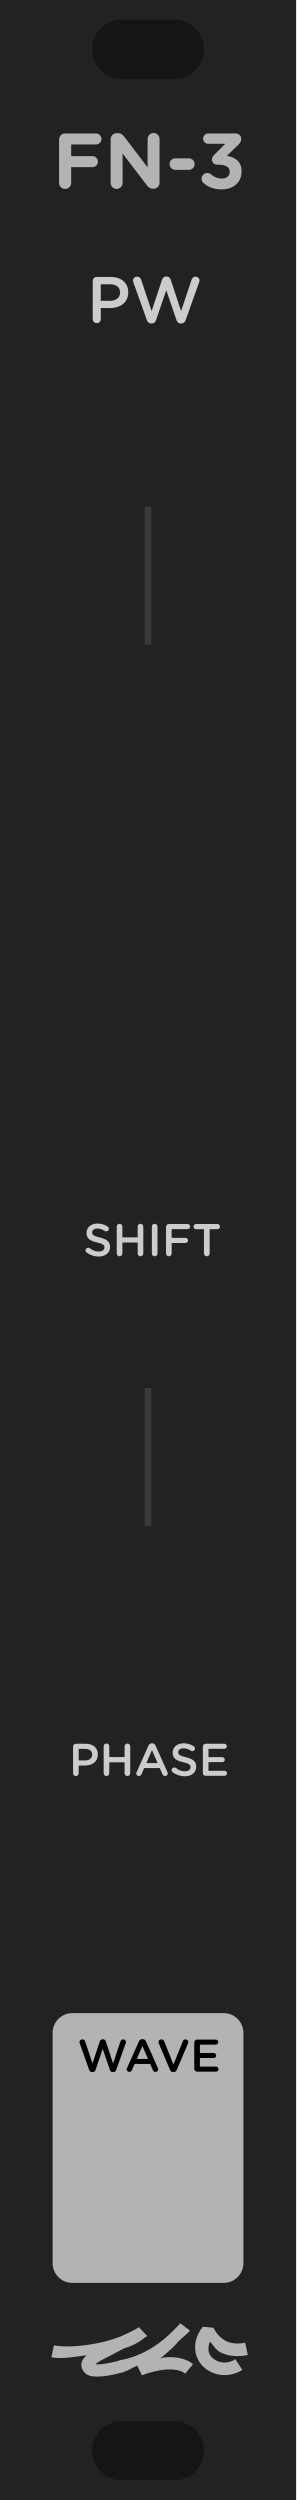
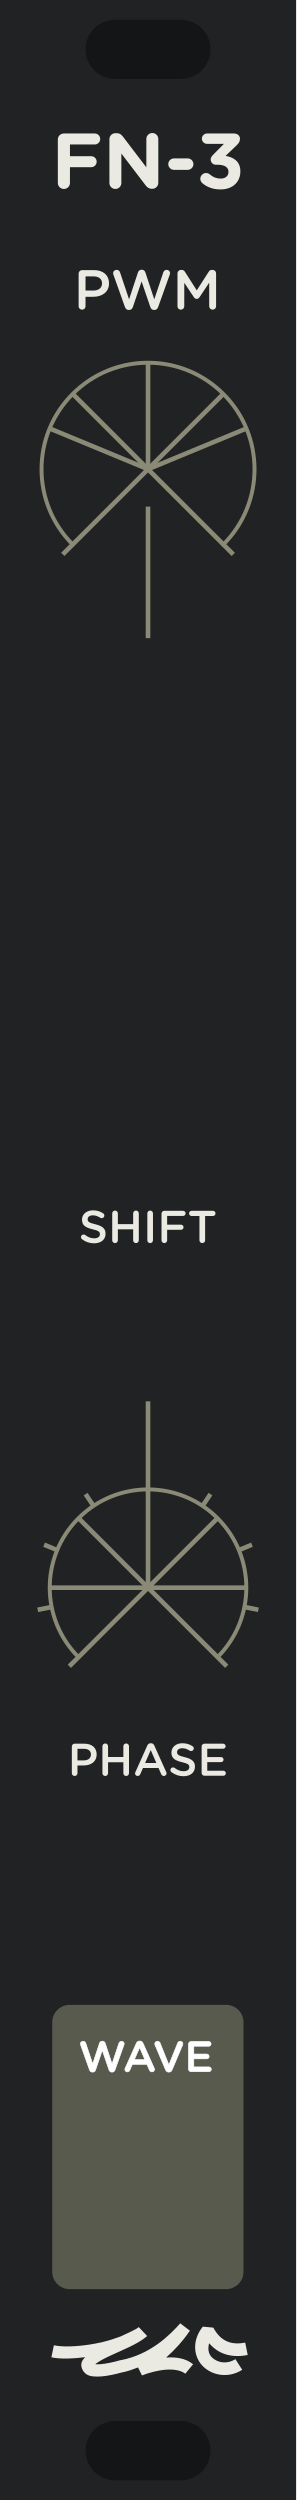
<svg xmlns="http://www.w3.org/2000/svg" width="45" height="380" viewBox="0 0 45 380" version="1.1" id="svg8">
  <defs id="defs2">
    <clipPath clipPathUnits="userSpaceOnUse" id="clipPath1763">
      <path id="path1765" d="M 0,196.458 H 23.812 V 297 H 0 Z" style="opacity:1;vector-effect:none;fill:#28220b;fill-opacity:1;fill-rule:evenodd;stroke:none;stroke-width:0.486;stroke-linecap:butt;stroke-linejoin:round;stroke-miterlimit:4;stroke-dasharray:none;stroke-dashoffset:0;stroke-opacity:1;paint-order:normal" />
    </clipPath>
    <clipPath clipPathUnits="userSpaceOnUse" id="clipPath3293">
      <path style="opacity:1;vector-effect:none;fill:#28220b;fill-opacity:1;fill-rule:evenodd;stroke:none;stroke-width:0.486;stroke-linecap:butt;stroke-linejoin:round;stroke-miterlimit:4;stroke-dasharray:none;stroke-dashoffset:0;stroke-opacity:1;paint-order:normal" d="M -1.5460537e-7,196.458 H 19.844 V 297 H -1.5460537e-7 Z" id="path3295" />
    </clipPath>
  </defs>
-   <path style="opacity:1;vector-effect:none;fill:#202321;fill-opacity:1;fill-rule:evenodd;stroke:none;stroke-width:1.837;stroke-linecap:butt;stroke-linejoin:round;stroke-miterlimit:4;stroke-dasharray:none;stroke-dashoffset:0;stroke-opacity:1;paint-order:normal" d="M 0,-0.005 H 45.001 V 380 H 0 Z" id="path19684" />
-   <rect style="opacity:1;fill:#b3b3b3;fill-opacity:1;stroke:none;stroke-width:1;stroke-linecap:round;stroke-linejoin:round;stroke-miterlimit:0;stroke-dasharray:none;stroke-dashoffset:0;stroke-opacity:1" id="rect19814" width="29" height="41.001" x="8" y="305.998" rx="3" ry="3" />
-   <g aria-label="WAVE" style="font-style:normal;font-variant:normal;font-weight:300;font-stretch:normal;font-size:6.962px;line-height:1.25;font-family:'Gotham Rounded';-inkscape-font-specification:'Gotham Rounded Light';text-align:center;letter-spacing:0px;word-spacing:0px;text-anchor:middle;fill:#000000;fill-opacity:1;stroke:none;stroke-width:1" id="text19692">
-     <path d="m 13.552,314.608 c 0.084,0.223 0.237,0.355 0.446,0.355 h 0.084 c 0.209,0 0.369,-0.132 0.446,-0.355 l 1.086,-3.181 1.086,3.181 c 0.077,0.223 0.23,0.355 0.439,0.355 h 0.084 c 0.209,0 0.369,-0.139 0.446,-0.355 l 1.441,-4.038 c 0.021,-0.049 0.042,-0.118 0.042,-0.174 0,-0.23 -0.195,-0.411 -0.425,-0.411 -0.209,0 -0.355,0.132 -0.418,0.306 l -1.121,3.356 -1.1,-3.335 c -0.063,-0.202 -0.216,-0.341 -0.432,-0.341 h -0.063 c -0.216,0 -0.362,0.139 -0.432,0.341 l -1.1,3.335 -1.121,-3.349 c -0.056,-0.181 -0.216,-0.313 -0.425,-0.313 -0.237,0 -0.439,0.181 -0.439,0.418 0,0.056 0.014,0.118 0.035,0.167 z" style="font-style:normal;font-variant:normal;font-weight:300;font-stretch:normal;font-family:'Gotham Rounded';-inkscape-font-specification:'Gotham Rounded Light';text-align:center;text-anchor:middle;fill:#000000;fill-opacity:1;stroke-width:1" id="path1010" />
-     <path d="m 19.255,314.532 c 0,0.223 0.174,0.397 0.397,0.397 0.181,0 0.327,-0.098 0.397,-0.272 l 0.411,-0.94 h 2.367 l 0.397,0.912 c 0.077,0.181 0.216,0.299 0.418,0.299 0.23,0 0.404,-0.181 0.404,-0.411 0,-0.056 -0.014,-0.118 -0.049,-0.181 l -1.81,-4.038 c -0.097,-0.216 -0.265,-0.348 -0.508,-0.348 h -0.042 c -0.244,0 -0.418,0.132 -0.515,0.348 l -1.81,4.038 c -0.035,0.07 -0.056,0.132 -0.056,0.195 z m 1.532,-1.573 0.856,-1.97 0.856,1.97 z" style="font-style:normal;font-variant:normal;font-weight:300;font-stretch:normal;font-family:'Gotham Rounded';-inkscape-font-specification:'Gotham Rounded Light';text-align:center;text-anchor:middle;fill:#000000;fill-opacity:1;stroke-width:1" id="path1012" />
-     <path d="m 26.33,314.963 h 0.049 c 0.244,0 0.404,-0.132 0.494,-0.348 l 1.713,-4.038 c 0.021,-0.049 0.042,-0.118 0.042,-0.181 0,-0.23 -0.188,-0.411 -0.425,-0.411 -0.202,0 -0.355,0.132 -0.411,0.278 l -1.427,3.543 -1.406,-3.516 c -0.07,-0.181 -0.216,-0.306 -0.439,-0.306 -0.244,0 -0.432,0.188 -0.432,0.418 0,0.077 0.021,0.139 0.049,0.202 l 1.706,4.01 c 0.09,0.216 0.251,0.348 0.487,0.348 z" style="font-style:normal;font-variant:normal;font-weight:300;font-stretch:normal;font-family:'Gotham Rounded';-inkscape-font-specification:'Gotham Rounded Light';text-align:center;text-anchor:middle;fill:#000000;fill-opacity:1;stroke-width:1" id="path1014" />
-     <path d="m 29.96,314.894 h 2.868 c 0.209,0 0.383,-0.167 0.383,-0.383 0,-0.209 -0.174,-0.383 -0.383,-0.383 h -2.444 v -1.309 h 2.095 c 0.209,0 0.383,-0.167 0.383,-0.376 0,-0.216 -0.174,-0.39 -0.383,-0.39 h -2.095 v -1.267 h 2.409 c 0.209,0 0.383,-0.167 0.383,-0.383 0,-0.209 -0.174,-0.383 -0.383,-0.383 h -2.833 c -0.244,0 -0.432,0.188 -0.432,0.432 v 4.01 c 0,0.244 0.188,0.432 0.432,0.432 z" style="font-style:normal;font-variant:normal;font-weight:300;font-stretch:normal;font-family:'Gotham Rounded';-inkscape-font-specification:'Gotham Rounded Light';text-align:center;text-anchor:middle;fill:#000000;fill-opacity:1;stroke-width:1" id="path1016" />
+   <path style="opacity:1;fill:#202223;fill-opacity:1;stroke:none;stroke-width:2;stroke-linecap:round;stroke-linejoin:round;stroke-miterlimit:4;stroke-dasharray:none;stroke-dashoffset:0;stroke-opacity:0.588" d="M 0,0 H 45 V 380 H 0 Z" id="path10494" />
+   <path style="fill:none;stroke:#8a8a76;stroke-width:0.7;stroke-linecap:butt;stroke-linejoin:miter;stroke-miterlimit:4;stroke-dasharray:none;stroke-opacity:1" d="M 22.5,97 V 77" id="path10496" />
+   <path style="color:#000000;font-style:normal;font-variant:normal;font-weight:normal;font-stretch:normal;font-size:medium;line-height:normal;font-family:sans-serif;font-variant-ligatures:normal;font-variant-position:normal;font-variant-caps:normal;font-variant-numeric:normal;font-variant-alternates:normal;font-feature-settings:normal;text-indent:0;text-align:start;text-decoration:none;text-decoration-line:none;text-decoration-style:solid;text-decoration-color:#000000;letter-spacing:normal;word-spacing:normal;text-transform:none;writing-mode:lr-tb;direction:ltr;text-orientation:mixed;dominant-baseline:auto;baseline-shift:baseline;text-anchor:start;white-space:normal;shape-padding:0;clip-rule:nonzero;display:inline;overflow:visible;visibility:visible;opacity:1;isolation:auto;mix-blend-mode:normal;color-interpolation:sRGB;color-interpolation-filters:linearRGB;solid-color:#000000;solid-opacity:1;vector-effect:none;fill:#eaeae3;fill-opacity:1;fill-rule:nonzero;stroke:none;stroke-width:1.864;stroke-linecap:butt;stroke-linejoin:miter;stroke-miterlimit:0;stroke-dasharray:none;stroke-dashoffset:0;stroke-opacity:1;color-rendering:auto;image-rendering:auto;shape-rendering:auto;text-rendering:auto;enable-background:accumulate" d="m 27.396,353.146 c -1.479,1.661 -4.45,4.734 -9.057,5.604 l -0.004,-0.014 c -1.103,0.326 -2.181,0.545 -2.996,0.617 -0.364,0.032 -0.646,0.025 -0.865,0.006 0.362,-0.3 1.078,-0.723 1.982,-1.154 1.914,-0.913 4.391,-1.825 5.848,-3.068 l -0.012,-0.014 c 0.019,-0.019 0.06,-0.028 0.078,-0.047 l -1.275,-1.357 c -0.474,0.405 -1.75,0.933 -2.76,1.422 -0.867,0.317 -1.789,0.633 -2.838,0.873 -2.606,0.596 -5.53,0.838 -7.311,0.473 l -0.375,1.826 c 1.491,0.306 3.301,0.208 5.145,-0.023 -0.247,0.257 -0.506,0.515 -0.582,0.941 -0.096,0.538 0.171,1.134 0.547,1.484 0.389,0.363 0.801,0.442 1.219,0.494 0.418,0.052 0.867,0.044 1.363,0 0.892,-0.079 1.935,-0.297 3.008,-0.596 v 0.004 c 0.907,-0.16 1.678,-0.476 2.473,-0.764 l 0.594,1.213 c 1.015,-0.401 2.382,-0.776 3.637,-0.871 1.255,-0.095 2.344,0.112 2.949,0.611 l 1.188,-1.438 c -1.139,-0.94 -2.641,-1.113 -4.098,-1.025 1.344,-1.195 2.546,-2.504 3.488,-3.916 0.01,-0.011 0.037,-0.032 0.047,-0.043 l -0.006,-0.004 c 0.025,-0.038 0.065,-0.07 0.09,-0.107 z m 3.432,0.502 c -1.733,2.152 -1.388,4.673 0.062,6.07 1.451,1.397 3.884,1.801 5.928,0.492 l -1.037,-1.621 c -1.316,0.843 -2.739,0.529 -3.557,-0.258 -0.551,-0.53 -0.664,-1.286 -0.438,-2.154 0.513,0.572 1.087,1.064 1.762,1.389 1.194,0.574 2.598,0.697 4.104,0.393 l -0.381,-1.887 c -1.189,0.24 -2.119,0.128 -2.889,-0.242 -0.77,-0.37 -1.42,-1.021 -1.955,-2.029 z" id="path10500" />
+   <g aria-label="FN-3" style="font-style:normal;font-variant:normal;font-weight:normal;font-stretch:normal;font-size:11.945px;line-height:1.25;font-family:'Gotham Rounded';-inkscape-font-specification:'Gotham Rounded';letter-spacing:0px;word-spacing:0px;fill:#eaeae3;fill-opacity:1;stroke:none;stroke-width:0.948" id="text10504">
+     <path d="m 8.792,27.803 c 0,0.514 0.406,0.92 0.92,0.92 0.514,0 0.92,-0.406 0.92,-0.92 V 25.414 h 3.225 c 0.466,0 0.836,-0.37 0.836,-0.836 0,-0.466 -0.37,-0.836 -0.836,-0.836 h -3.225 v -1.78 h 3.763 c 0.466,0 0.836,-0.37 0.836,-0.836 0,-0.466 -0.37,-0.836 -0.836,-0.836 H 9.711 c -0.514,0 -0.92,0.406 -0.92,0.92 z" style="font-style:normal;font-variant:normal;font-weight:normal;font-stretch:normal;font-family:'Gotham Rounded';-inkscape-font-specification:'Gotham Rounded';text-align:center;text-anchor:middle;fill:#eaeae3;fill-opacity:1;stroke-width:0.948" id="path977" />
+     <path d="m 16.63,27.814 c 0,0.502 0.406,0.908 0.908,0.908 0.502,0 0.908,-0.406 0.908,-0.908 v -4.479 l 3.679,4.826 c 0.251,0.323 0.514,0.538 0.956,0.538 h 0.06 c 0.514,0 0.92,-0.406 0.92,-0.92 v -6.653 c 0,-0.502 -0.406,-0.908 -0.908,-0.908 -0.502,0 -0.908,0.406 -0.908,0.908 v 4.312 l -3.548,-4.658 c -0.251,-0.323 -0.514,-0.538 -0.956,-0.538 h -0.191 c -0.514,0 -0.92,0.406 -0.92,0.92 z" style="font-style:normal;font-variant:normal;font-weight:normal;font-stretch:normal;font-family:'Gotham Rounded';-inkscape-font-specification:'Gotham Rounded';text-align:center;text-anchor:middle;fill:#eaeae3;fill-opacity:1;stroke-width:0.948" id="path979" />
+     <path d="m 26.449,25.82 h 2.078 c 0.478,0 0.872,-0.394 0.872,-0.872 0,-0.478 -0.394,-0.872 -0.872,-0.872 h -2.078 c -0.478,0 -0.872,0.394 -0.872,0.872 0,0.478 0.394,0.872 0.872,0.872 z" style="font-style:normal;font-variant:normal;font-weight:normal;font-stretch:normal;font-family:'Gotham Rounded';-inkscape-font-specification:'Gotham Rounded';text-align:center;text-anchor:middle;fill:#eaeae3;fill-opacity:1;stroke-width:0.948" id="path981" />
+     <path d="m 33.526,28.794 c 1.863,0 3.01,-1.159 3.01,-2.735 v -0.024 c 0,-1.553 -1.111,-2.15 -2.246,-2.341 l 1.636,-1.565 c 0.334,-0.323 0.549,-0.573 0.549,-1.027 0,-0.502 -0.394,-0.812 -0.932,-0.812 H 31.471 c -0.43,0 -0.788,0.358 -0.788,0.788 0,0.43 0.358,0.788 0.788,0.788 h 2.568 l -1.624,1.636 c -0.287,0.287 -0.394,0.502 -0.394,0.753 0,0.43 0.358,0.788 0.788,0.788 h 0.287 c 1.027,0 1.636,0.382 1.636,1.063 v 0.024 c 0,0.621 -0.49,1.015 -1.183,1.015 -0.657,0 -1.159,-0.215 -1.636,-0.621 -0.143,-0.119 -0.323,-0.227 -0.585,-0.227 -0.478,0 -0.884,0.406 -0.884,0.884 0,0.263 0.143,0.514 0.311,0.657 0.681,0.585 1.577,0.956 2.771,0.956 z" style="font-style:normal;font-variant:normal;font-weight:normal;font-stretch:normal;font-family:'Gotham Rounded';-inkscape-font-specification:'Gotham Rounded';text-align:center;text-anchor:middle;fill:#eaeae3;fill-opacity:1;stroke-width:0.948" id="path983" />
  </g>
-   <g aria-label="PHASE" style="font-style:normal;font-variant:normal;font-weight:300;font-stretch:normal;font-size:6.962px;line-height:1.25;font-family:'Gotham Rounded';-inkscape-font-specification:'Gotham Rounded Light';text-align:center;letter-spacing:0px;word-spacing:0px;text-anchor:middle;fill:#cccccc;fill-opacity:1;stroke:none;stroke-width:1" id="text19696">
-     <path d="m 11.105,269.534 c 0,0.237 0.188,0.425 0.432,0.425 0.237,0 0.425,-0.188 0.425,-0.425 v -1.177 h 0.968 c 1.072,0 1.949,-0.571 1.949,-1.664 v -0.014 c 0,-0.982 -0.71,-1.629 -1.852,-1.629 h -1.49 c -0.244,0 -0.432,0.188 -0.432,0.432 z m 0.856,-1.949 v -1.754 h 0.996 c 0.64,0 1.051,0.299 1.051,0.87 v 0.014 c 0,0.508 -0.404,0.87 -1.051,0.87 z" style="font-style:normal;font-variant:normal;font-weight:300;font-stretch:normal;font-family:'Gotham Rounded';-inkscape-font-specification:'Gotham Rounded Light';text-align:center;text-anchor:middle;fill:#cccccc;fill-opacity:1;stroke-width:1" id="path999" />
-     <path d="m 15.755,269.534 c 0,0.237 0.188,0.425 0.432,0.425 0.237,0 0.425,-0.188 0.425,-0.425 v -1.664 h 2.325 v 1.664 c 0,0.237 0.188,0.425 0.425,0.425 0.244,0 0.432,-0.188 0.432,-0.425 v -4.093 c 0,-0.237 -0.188,-0.425 -0.432,-0.425 -0.237,0 -0.425,0.188 -0.425,0.425 v 1.636 h -2.325 v -1.636 c 0,-0.237 -0.188,-0.425 -0.425,-0.425 -0.244,0 -0.432,0.188 -0.432,0.425 z" style="font-style:normal;font-variant:normal;font-weight:300;font-stretch:normal;font-family:'Gotham Rounded';-inkscape-font-specification:'Gotham Rounded Light';text-align:center;text-anchor:middle;fill:#cccccc;fill-opacity:1;stroke-width:1" id="path1001" />
-     <path d="m 20.71,269.562 c 0,0.223 0.174,0.397 0.397,0.397 0.181,0 0.327,-0.098 0.397,-0.272 l 0.411,-0.94 h 2.367 l 0.397,0.912 c 0.077,0.181 0.216,0.299 0.418,0.299 0.23,0 0.404,-0.181 0.404,-0.411 0,-0.056 -0.014,-0.118 -0.049,-0.181 l -1.81,-4.038 c -0.097,-0.216 -0.265,-0.348 -0.508,-0.348 h -0.042 c -0.244,0 -0.418,0.132 -0.515,0.348 l -1.81,4.038 c -0.035,0.07 -0.056,0.132 -0.056,0.195 z m 1.532,-1.573 0.856,-1.97 0.856,1.97 z" style="font-style:normal;font-variant:normal;font-weight:300;font-stretch:normal;font-family:'Gotham Rounded';-inkscape-font-specification:'Gotham Rounded Light';text-align:center;text-anchor:middle;fill:#cccccc;fill-opacity:1;stroke-width:1" id="path1003" />
-     <path d="m 28.08,269.994 c 1.023,0 1.74,-0.543 1.74,-1.455 v -0.014 c 0,-0.808 -0.529,-1.177 -1.559,-1.427 -0.94,-0.223 -1.163,-0.39 -1.163,-0.766 v -0.014 c 0,-0.32 0.292,-0.578 0.794,-0.578 0.383,0 0.745,0.125 1.121,0.369 0.07,0.042 0.139,0.063 0.223,0.063 0.223,0 0.404,-0.174 0.404,-0.397 0,-0.167 -0.09,-0.285 -0.188,-0.341 -0.439,-0.292 -0.933,-0.453 -1.545,-0.453 -0.968,0 -1.664,0.578 -1.664,1.413 v 0.014 c 0,0.898 0.585,1.204 1.622,1.455 0.905,0.209 1.1,0.397 1.1,0.745 v 0.014 c 0,0.362 -0.334,0.613 -0.863,0.613 -0.529,0 -0.961,-0.181 -1.364,-0.501 -0.056,-0.042 -0.132,-0.077 -0.251,-0.077 -0.223,0 -0.404,0.174 -0.404,0.397 0,0.139 0.07,0.258 0.167,0.327 0.543,0.404 1.17,0.613 1.831,0.613 z" style="font-style:normal;font-variant:normal;font-weight:300;font-stretch:normal;font-family:'Gotham Rounded';-inkscape-font-specification:'Gotham Rounded Light';text-align:center;text-anchor:middle;fill:#cccccc;fill-opacity:1;stroke-width:1" id="path1005" />
-     <path d="m 31.265,269.924 h 2.868 c 0.209,0 0.383,-0.167 0.383,-0.383 0,-0.209 -0.174,-0.383 -0.383,-0.383 h -2.444 v -1.309 h 2.095 c 0.209,0 0.383,-0.167 0.383,-0.376 0,-0.216 -0.174,-0.39 -0.383,-0.39 h -2.095 v -1.267 h 2.409 c 0.209,0 0.383,-0.167 0.383,-0.383 0,-0.209 -0.174,-0.383 -0.383,-0.383 h -2.833 c -0.244,0 -0.432,0.188 -0.432,0.432 v 4.01 c 0,0.244 0.188,0.432 0.432,0.432 z" style="font-style:normal;font-variant:normal;font-weight:300;font-stretch:normal;font-family:'Gotham Rounded';-inkscape-font-specification:'Gotham Rounded Light';text-align:center;text-anchor:middle;fill:#cccccc;fill-opacity:1;stroke-width:1" id="path1007" />
+   <rect style="opacity:1;fill:#000000;fill-opacity:0.376;stroke:none;stroke-width:1.243;stroke-linecap:round;stroke-linejoin:round;stroke-miterlimit:4;stroke-dasharray:none;stroke-dashoffset:0;stroke-opacity:1" id="rect10728" width="19" height="9" x="13" y="3.005" rx="4.5" ry="4.5" />
+   <rect style="opacity:1;fill:#000000;fill-opacity:0.376;stroke:none;stroke-width:1.243;stroke-linecap:round;stroke-linejoin:round;stroke-miterlimit:4;stroke-dasharray:none;stroke-dashoffset:0;stroke-opacity:1" id="rect10706" width="19" height="9" x="13" y="368.005" rx="4.5" ry="4.5" />
+   <rect style="opacity:1;fill:#585a4e;fill-opacity:1;stroke:none;stroke-width:0.541;stroke-linecap:round;stroke-linejoin:round;stroke-miterlimit:0;stroke-dasharray:none;stroke-dashoffset:0;stroke-opacity:1" id="rect10510" width="29.076" height="43.216" x="7.939" y="304.736" rx="2.652" ry="2.652" />
+   <g aria-label="WAVE" style="font-style:normal;font-variant:normal;font-weight:300;font-stretch:normal;font-size:6.552px;line-height:1.25;font-family:'Gotham Rounded';-inkscape-font-specification:'Gotham Rounded Light';letter-spacing:0px;word-spacing:0px;fill:#ffffff;fill-opacity:1;stroke:#ffffff;stroke-width:0.1;stroke-miterlimit:4;stroke-dasharray:none;stroke-opacity:1" id="text10514">
+     <path d="m 13.61,314.625 c 0.079,0.21 0.223,0.334 0.419,0.334 h 0.079 c 0.197,0 0.347,-0.124 0.419,-0.334 l 1.022,-2.994 1.022,2.994 c 0.072,0.21 0.216,0.334 0.413,0.334 h 0.079 c 0.197,0 0.347,-0.131 0.419,-0.334 l 1.356,-3.8 c 0.02,-0.046 0.039,-0.111 0.039,-0.164 0,-0.216 -0.183,-0.387 -0.4,-0.387 -0.197,0 -0.334,0.124 -0.393,0.288 l -1.055,3.158 -1.035,-3.139 c -0.059,-0.19 -0.203,-0.321 -0.406,-0.321 h -0.059 c -0.203,0 -0.341,0.131 -0.406,0.321 l -1.035,3.139 -1.055,-3.152 c -0.052,-0.17 -0.203,-0.295 -0.4,-0.295 -0.223,0 -0.413,0.17 -0.413,0.393 0,0.052 0.013,0.111 0.033,0.157 z" style="font-style:normal;font-variant:normal;font-weight:300;font-stretch:normal;font-family:'Gotham Rounded';-inkscape-font-specification:'Gotham Rounded Light';text-align:center;text-anchor:middle;fill:#ffffff;fill-opacity:1;stroke:#ffffff;stroke-width:0.1;stroke-miterlimit:4;stroke-dasharray:none;stroke-opacity:1" id="path968" />
+     <path d="m 18.978,314.552 c 0,0.21 0.164,0.373 0.373,0.373 0.17,0 0.308,-0.092 0.373,-0.256 l 0.387,-0.885 h 2.228 l 0.373,0.858 c 0.072,0.17 0.203,0.282 0.393,0.282 0.216,0 0.38,-0.17 0.38,-0.387 0,-0.052 -0.013,-0.111 -0.046,-0.17 l -1.704,-3.8 c -0.092,-0.203 -0.249,-0.328 -0.478,-0.328 h -0.039 c -0.229,0 -0.393,0.124 -0.485,0.328 l -1.704,3.8 c -0.033,0.066 -0.052,0.124 -0.052,0.183 z m 1.441,-1.481 0.806,-1.854 0.806,1.854 z" style="font-style:normal;font-variant:normal;font-weight:300;font-stretch:normal;font-family:'Gotham Rounded';-inkscape-font-specification:'Gotham Rounded Light';text-align:center;text-anchor:middle;fill:#ffffff;fill-opacity:1;stroke:#ffffff;stroke-width:0.1;stroke-miterlimit:4;stroke-dasharray:none;stroke-opacity:1" id="path970" />
+     <path d="m 25.637,314.959 h 0.046 c 0.229,0 0.38,-0.124 0.465,-0.328 l 1.612,-3.8 c 0.02,-0.046 0.039,-0.111 0.039,-0.17 0,-0.216 -0.177,-0.387 -0.4,-0.387 -0.19,0 -0.334,0.124 -0.387,0.262 l -1.343,3.335 -1.324,-3.309 c -0.066,-0.17 -0.203,-0.288 -0.413,-0.288 -0.229,0 -0.406,0.177 -0.406,0.393 0,0.072 0.02,0.131 0.046,0.19 l 1.605,3.774 c 0.085,0.203 0.236,0.328 0.459,0.328 z" style="font-style:normal;font-variant:normal;font-weight:300;font-stretch:normal;font-family:'Gotham Rounded';-inkscape-font-specification:'Gotham Rounded Light';text-align:center;text-anchor:middle;fill:#ffffff;fill-opacity:1;stroke:#ffffff;stroke-width:0.1;stroke-miterlimit:4;stroke-dasharray:none;stroke-opacity:1" id="path972" />
+     <path d="m 29.054,314.893 h 2.7 c 0.197,0 0.36,-0.157 0.36,-0.36 0,-0.197 -0.164,-0.36 -0.36,-0.36 h -2.3 v -1.232 h 1.972 c 0.197,0 0.36,-0.157 0.36,-0.354 0,-0.203 -0.164,-0.367 -0.36,-0.367 h -1.972 v -1.193 h 2.267 c 0.197,0 0.36,-0.157 0.36,-0.36 0,-0.197 -0.164,-0.36 -0.36,-0.36 h -2.667 c -0.229,0 -0.406,0.177 -0.406,0.406 v 3.774 c 0,0.229 0.177,0.406 0.406,0.406 z" style="font-style:normal;font-variant:normal;font-weight:300;font-stretch:normal;font-family:'Gotham Rounded';-inkscape-font-specification:'Gotham Rounded Light';text-align:center;text-anchor:middle;fill:#ffffff;fill-opacity:1;stroke:#ffffff;stroke-width:0.1;stroke-miterlimit:4;stroke-dasharray:none;stroke-opacity:1" id="path974" />
  </g>
-   <path id="path19698" d="M 22.5,97.997 V 76.996" style="fill:none;fill-rule:evenodd;stroke:#3a3c3b;stroke-width:1px;stroke-linecap:butt;stroke-linejoin:miter;stroke-opacity:1" />
-   <g aria-label="PW" style="font-style:normal;font-variant:normal;font-weight:300;font-stretch:normal;font-size:9.963px;line-height:1.25;font-family:'Gotham Rounded';-inkscape-font-specification:'Gotham Rounded Light';letter-spacing:0px;word-spacing:0px;fill:#cccccc;fill-opacity:1;stroke:none;stroke-width:1" id="text19702">
-     <path d="m 14.093,48.514 c 0,0.339 0.269,0.608 0.618,0.608 0.339,0 0.608,-0.269 0.608,-0.608 V 46.83 h 1.385 c 1.534,0 2.79,-0.817 2.79,-2.381 v -0.02 c 0,-1.405 -1.016,-2.331 -2.65,-2.331 h -2.132 c -0.349,0 -0.618,0.269 -0.618,0.618 z m 1.225,-2.79 v -2.511 h 1.425 c 0.917,0 1.504,0.428 1.504,1.245 v 0.02 c 0,0.727 -0.578,1.245 -1.504,1.245 z" style="font-size:9.963px;text-align:center;text-anchor:middle;fill:#cccccc;fill-opacity:1;stroke-width:1" id="path994" />
-     <path d="m 22.324,48.663 c 0.12,0.319 0.339,0.508 0.638,0.508 h 0.12 c 0.299,0 0.528,-0.189 0.638,-0.508 l 1.554,-4.553 1.554,4.553 c 0.11,0.319 0.329,0.508 0.628,0.508 h 0.12 c 0.299,0 0.528,-0.199 0.638,-0.508 l 2.062,-5.779 c 0.03,-0.07 0.06,-0.169 0.06,-0.249 0,-0.329 -0.279,-0.588 -0.608,-0.588 -0.299,0 -0.508,0.189 -0.598,0.438 l -1.604,4.802 -1.574,-4.772 c -0.09,-0.289 -0.309,-0.488 -0.618,-0.488 h -0.09 c -0.309,0 -0.518,0.199 -0.618,0.488 l -1.574,4.772 -1.604,-4.792 c -0.08,-0.259 -0.309,-0.448 -0.608,-0.448 -0.339,0 -0.628,0.259 -0.628,0.598 0,0.08 0.02,0.169 0.05,0.239 z" style="font-size:9.963px;text-align:center;text-anchor:middle;fill:#cccccc;fill-opacity:1;stroke-width:1" id="path996" />
+   <g aria-label="PHASE" style="font-style:normal;font-variant:normal;font-weight:300;font-stretch:normal;font-size:6.962px;line-height:1.25;font-family:'Gotham Rounded';-inkscape-font-specification:'Gotham Rounded Light';letter-spacing:0px;word-spacing:0px;fill:#eaeae3;fill-opacity:1;stroke:none;stroke-width:1" id="text10534">
+     <path d="m 10.919,269.525 c 0,0.237 0.188,0.425 0.432,0.425 0.237,0 0.425,-0.188 0.425,-0.425 v -1.177 h 0.968 c 1.072,0 1.949,-0.571 1.949,-1.664 v -0.014 c 0,-0.982 -0.71,-1.629 -1.852,-1.629 h -1.49 c -0.244,0 -0.432,0.188 -0.432,0.432 z m 0.856,-1.949 v -1.754 H 12.77 c 0.64,0 1.051,0.299 1.051,0.87 v 0.014 c 0,0.508 -0.404,0.87 -1.051,0.87 z" style="font-style:normal;font-variant:normal;font-weight:300;font-stretch:normal;font-family:'Gotham Rounded';-inkscape-font-specification:'Gotham Rounded Light';text-align:center;text-anchor:middle;fill:#eaeae3;fill-opacity:1;stroke-width:1" id="path957" />
+     <path d="m 15.569,269.525 c 0,0.237 0.188,0.425 0.432,0.425 0.237,0 0.425,-0.188 0.425,-0.425 v -1.664 h 2.325 v 1.664 c 0,0.237 0.188,0.425 0.425,0.425 0.244,0 0.432,-0.188 0.432,-0.425 v -4.093 c 0,-0.237 -0.188,-0.425 -0.432,-0.425 -0.237,0 -0.425,0.188 -0.425,0.425 v 1.636 h -2.325 v -1.636 c 0,-0.237 -0.188,-0.425 -0.425,-0.425 -0.244,0 -0.432,0.188 -0.432,0.425 z" style="font-style:normal;font-variant:normal;font-weight:300;font-stretch:normal;font-family:'Gotham Rounded';-inkscape-font-specification:'Gotham Rounded Light';text-align:center;text-anchor:middle;fill:#eaeae3;fill-opacity:1;stroke-width:1" id="path959" />
+     <path d="m 20.524,269.553 c 0,0.223 0.174,0.397 0.397,0.397 0.181,0 0.327,-0.098 0.397,-0.272 l 0.411,-0.94 h 2.367 l 0.397,0.912 c 0.077,0.181 0.216,0.299 0.418,0.299 0.23,0 0.404,-0.181 0.404,-0.411 0,-0.056 -0.014,-0.118 -0.049,-0.181 l -1.81,-4.038 c -0.097,-0.216 -0.265,-0.348 -0.508,-0.348 h -0.042 c -0.244,0 -0.418,0.132 -0.515,0.348 l -1.81,4.038 c -0.035,0.07 -0.056,0.132 -0.056,0.195 z m 1.532,-1.573 0.856,-1.97 0.856,1.97 z" style="font-style:normal;font-variant:normal;font-weight:300;font-stretch:normal;font-family:'Gotham Rounded';-inkscape-font-specification:'Gotham Rounded Light';text-align:center;text-anchor:middle;fill:#eaeae3;fill-opacity:1;stroke-width:1" id="path961" />
+     <path d="m 27.894,269.985 c 1.023,0 1.74,-0.543 1.74,-1.455 v -0.014 c 0,-0.808 -0.529,-1.177 -1.559,-1.427 -0.94,-0.223 -1.163,-0.39 -1.163,-0.766 v -0.014 c 0,-0.32 0.292,-0.578 0.794,-0.578 0.383,0 0.745,0.125 1.121,0.369 0.07,0.042 0.139,0.063 0.223,0.063 0.223,0 0.404,-0.174 0.404,-0.397 0,-0.167 -0.09,-0.285 -0.188,-0.341 -0.439,-0.292 -0.933,-0.453 -1.545,-0.453 -0.968,0 -1.664,0.578 -1.664,1.413 v 0.014 c 0,0.898 0.585,1.204 1.622,1.455 0.905,0.209 1.1,0.397 1.1,0.745 v 0.014 c 0,0.362 -0.334,0.613 -0.863,0.613 -0.529,0 -0.961,-0.181 -1.364,-0.501 -0.056,-0.042 -0.132,-0.077 -0.251,-0.077 -0.223,0 -0.404,0.174 -0.404,0.397 0,0.139 0.07,0.258 0.167,0.327 0.543,0.404 1.17,0.613 1.831,0.613 z" style="font-style:normal;font-variant:normal;font-weight:300;font-stretch:normal;font-family:'Gotham Rounded';-inkscape-font-specification:'Gotham Rounded Light';text-align:center;text-anchor:middle;fill:#eaeae3;fill-opacity:1;stroke-width:1" id="path963" />
+     <path d="m 31.079,269.915 h 2.868 c 0.209,0 0.383,-0.167 0.383,-0.383 0,-0.209 -0.174,-0.383 -0.383,-0.383 h -2.444 v -1.309 h 2.095 c 0.209,0 0.383,-0.167 0.383,-0.376 0,-0.216 -0.174,-0.39 -0.383,-0.39 h -2.095 v -1.267 h 2.409 c 0.209,0 0.383,-0.167 0.383,-0.383 0,-0.209 -0.174,-0.383 -0.383,-0.383 h -2.833 c -0.244,0 -0.432,0.188 -0.432,0.432 v 4.01 c 0,0.244 0.188,0.432 0.432,0.432 z" style="font-style:normal;font-variant:normal;font-weight:300;font-stretch:normal;font-family:'Gotham Rounded';-inkscape-font-specification:'Gotham Rounded Light';text-align:center;text-anchor:middle;fill:#eaeae3;fill-opacity:1;stroke-width:1" id="path965" />
  </g>
-   <path id="path19710" d="M 22.5,231.998 V 210.998" style="fill:none;fill-rule:evenodd;stroke:#3a3c3b;stroke-width:1px;stroke-linecap:butt;stroke-linejoin:miter;stroke-opacity:1" />
-   <g aria-label="SHIFT" style="font-style:normal;font-variant:normal;font-weight:300;font-stretch:normal;font-size:6.962px;line-height:1.25;font-family:'Gotham Rounded';-inkscape-font-specification:'Gotham Rounded Light';text-align:center;letter-spacing:0px;word-spacing:0px;text-anchor:middle;fill:#cccccc;fill-opacity:1;stroke:none;stroke-width:1" id="text19714">
-     <path d="m 14.989,190.993 c 1.023,0 1.74,-0.543 1.74,-1.455 v -0.014 c 0,-0.808 -0.529,-1.177 -1.559,-1.427 -0.94,-0.223 -1.163,-0.39 -1.163,-0.766 v -0.014 c 0,-0.32 0.292,-0.578 0.794,-0.578 0.383,0 0.745,0.125 1.121,0.369 0.07,0.042 0.139,0.063 0.223,0.063 0.223,0 0.404,-0.174 0.404,-0.397 0,-0.167 -0.09,-0.285 -0.188,-0.341 -0.439,-0.292 -0.933,-0.453 -1.545,-0.453 -0.968,0 -1.664,0.578 -1.664,1.413 v 0.014 c 0,0.898 0.585,1.204 1.622,1.455 0.905,0.209 1.1,0.397 1.1,0.745 v 0.014 c 0,0.362 -0.334,0.613 -0.863,0.613 -0.529,0 -0.961,-0.181 -1.364,-0.501 -0.056,-0.042 -0.132,-0.077 -0.251,-0.077 -0.223,0 -0.404,0.174 -0.404,0.397 0,0.139 0.07,0.258 0.167,0.327 0.543,0.404 1.17,0.613 1.831,0.613 z" style="font-style:normal;font-variant:normal;font-weight:300;font-stretch:normal;font-family:'Gotham Rounded';-inkscape-font-specification:'Gotham Rounded Light';text-align:center;text-anchor:middle;fill:#cccccc;fill-opacity:1;stroke-width:1" id="path983" />
-     <path d="m 17.744,190.533 c 0,0.237 0.188,0.425 0.432,0.425 0.237,0 0.425,-0.188 0.425,-0.425 v -1.664 h 2.325 v 1.664 c 0,0.237 0.188,0.425 0.425,0.425 0.244,0 0.432,-0.188 0.432,-0.425 v -4.093 c 0,-0.237 -0.188,-0.425 -0.432,-0.425 -0.237,0 -0.425,0.188 -0.425,0.425 v 1.636 h -2.325 v -1.636 c 0,-0.237 -0.188,-0.425 -0.425,-0.425 -0.244,0 -0.432,0.188 -0.432,0.425 z" style="font-style:normal;font-variant:normal;font-weight:300;font-stretch:normal;font-family:'Gotham Rounded';-inkscape-font-specification:'Gotham Rounded Light';text-align:center;text-anchor:middle;fill:#cccccc;fill-opacity:1;stroke-width:1" id="path985" />
-     <path d="m 23.082,190.533 c 0,0.237 0.188,0.425 0.432,0.425 0.237,0 0.425,-0.188 0.425,-0.425 v -4.093 c 0,-0.237 -0.188,-0.425 -0.425,-0.425 -0.244,0 -0.432,0.188 -0.432,0.425 z" style="font-style:normal;font-variant:normal;font-weight:300;font-stretch:normal;font-family:'Gotham Rounded';-inkscape-font-specification:'Gotham Rounded Light';text-align:center;text-anchor:middle;fill:#cccccc;fill-opacity:1;stroke-width:1" id="path987" />
-     <path d="m 25.235,190.533 c 0,0.237 0.188,0.425 0.432,0.425 0.237,0 0.425,-0.188 0.425,-0.425 v -1.594 h 2.102 c 0.216,0 0.39,-0.174 0.39,-0.39 0,-0.216 -0.174,-0.39 -0.39,-0.39 h -2.102 v -1.33 h 2.416 c 0.216,0 0.39,-0.174 0.39,-0.39 0,-0.216 -0.174,-0.39 -0.39,-0.39 h -2.84 c -0.244,0 -0.432,0.188 -0.432,0.432 z" style="font-style:normal;font-variant:normal;font-weight:300;font-stretch:normal;font-family:'Gotham Rounded';-inkscape-font-specification:'Gotham Rounded Light';text-align:center;text-anchor:middle;fill:#cccccc;fill-opacity:1;stroke-width:1" id="path989" />
-     <path d="m 31.001,190.533 c 0,0.237 0.195,0.425 0.432,0.425 0.237,0 0.432,-0.188 0.432,-0.425 v -3.69 h 1.19 c 0.216,0 0.39,-0.181 0.39,-0.397 0,-0.216 -0.174,-0.397 -0.39,-0.397 H 29.818 c -0.223,0 -0.397,0.181 -0.397,0.397 0,0.216 0.174,0.397 0.397,0.397 h 1.183 z" style="font-style:normal;font-variant:normal;font-weight:300;font-stretch:normal;font-family:'Gotham Rounded';-inkscape-font-specification:'Gotham Rounded Light';text-align:center;text-anchor:middle;fill:#cccccc;fill-opacity:1;stroke-width:1" id="path991" />
+   <g transform="matrix(0.4426981,0,0,0.4423366,-10.7028,22.21049)" id="g10554" style="stroke:#8a8a76;stroke-width:2.26;stroke-opacity:1">
+     <path style="fill:none;stroke:#8a8a76;stroke-width:1.582;stroke-linecap:butt;stroke-linejoin:miter;stroke-miterlimit:4;stroke-dasharray:none;stroke-opacity:1" d="M 75.001,111.026 V 74.288" id="path10538" />
+     <path id="path10540" style="opacity:1;fill:none;fill-opacity:1;stroke:#8a8a76;stroke-width:1.356;stroke-linecap:round;stroke-linejoin:round;stroke-miterlimit:4;stroke-dasharray:none;stroke-dashoffset:0;stroke-opacity:1" d="m 49.144,136.9 a 36.567,36.592 0 0 1 0,-51.749 36.567,36.592 0 0 1 51.713,10e-7 36.567,36.592 0 0 1 0,51.749" />
+     <path style="fill:none;stroke:#8a8a76;stroke-width:1.582;stroke-linecap:butt;stroke-linejoin:miter;stroke-miterlimit:4;stroke-dasharray:none;stroke-opacity:1" d="M 75.001,111.026 45.726,140.3" id="path10542" />
+     <path id="path10544" d="M 75.001,111.026 104.276,140.3" style="fill:none;stroke:#8a8a76;stroke-width:1.582;stroke-linecap:butt;stroke-linejoin:miter;stroke-miterlimit:4;stroke-dasharray:none;stroke-opacity:1" />
+     <path id="path10546" d="M 75.001,111.026 100.957,85.048" style="fill:none;stroke:#8a8a76;stroke-width:1.582;stroke-linecap:butt;stroke-linejoin:miter;stroke-miterlimit:4;stroke-dasharray:none;stroke-opacity:1" />
+     <path id="path10548" d="M 75.001,111.026 108.915,96.967" style="fill:none;stroke:#8a8a76;stroke-width:1.582;stroke-linecap:butt;stroke-linejoin:miter;stroke-miterlimit:4;stroke-dasharray:none;stroke-opacity:1" />
+     <path style="fill:none;stroke:#8a8a76;stroke-width:1.582;stroke-linecap:butt;stroke-linejoin:miter;stroke-miterlimit:4;stroke-dasharray:none;stroke-opacity:1" d="M 75.001,111.026 49.045,85.048" id="path10550" />
+     <path style="fill:none;stroke:#8a8a76;stroke-width:1.582;stroke-linecap:butt;stroke-linejoin:miter;stroke-miterlimit:4;stroke-dasharray:none;stroke-opacity:1" d="M 75.001,111.026 41.088,96.967" id="path10552" />
  </g>
-   <g aria-label="FN-3" style="font-style:normal;font-variant:normal;font-weight:normal;font-stretch:normal;font-size:11.945px;line-height:1.25;font-family:'Gotham Rounded';-inkscape-font-specification:'Gotham Rounded';letter-spacing:0px;word-spacing:0px;fill:#b3b3b3;fill-opacity:1;stroke:none;stroke-width:0.948" id="text19730">
-     <path d="m 8.981,27.798 c 0,0.514 0.406,0.92 0.92,0.92 0.514,0 0.92,-0.406 0.92,-0.92 v -2.389 h 3.225 c 0.466,0 0.836,-0.37 0.836,-0.836 0,-0.466 -0.37,-0.836 -0.836,-0.836 h -3.225 V 21.957 h 3.763 c 0.466,0 0.836,-0.37 0.836,-0.836 0,-0.466 -0.37,-0.836 -0.836,-0.836 H 9.901 c -0.514,0 -0.92,0.406 -0.92,0.92 z" style="font-style:normal;font-variant:normal;font-weight:normal;font-stretch:normal;font-family:'Gotham Rounded';-inkscape-font-specification:'Gotham Rounded';text-align:center;text-anchor:middle;fill:#b3b3b3;fill-opacity:1;stroke-width:0.948" id="path974" />
-     <path d="m 16.82,27.81 c 0,0.502 0.406,0.908 0.908,0.908 0.502,0 0.908,-0.406 0.908,-0.908 V 23.331 l 3.679,4.826 c 0.251,0.323 0.514,0.538 0.956,0.538 h 0.06 c 0.514,0 0.92,-0.406 0.92,-0.92 v -6.653 c 0,-0.502 -0.406,-0.908 -0.908,-0.908 -0.502,0 -0.908,0.406 -0.908,0.908 v 4.312 L 18.886,20.775 C 18.635,20.452 18.372,20.237 17.931,20.237 h -0.191 c -0.514,0 -0.92,0.406 -0.92,0.92 z" style="font-style:normal;font-variant:normal;font-weight:normal;font-stretch:normal;font-family:'Gotham Rounded';-inkscape-font-specification:'Gotham Rounded';text-align:center;text-anchor:middle;fill:#b3b3b3;fill-opacity:1;stroke-width:0.948" id="path976" />
-     <path d="m 26.639,25.815 h 2.078 c 0.478,0 0.872,-0.394 0.872,-0.872 0,-0.478 -0.394,-0.872 -0.872,-0.872 H 26.639 c -0.478,0 -0.872,0.394 -0.872,0.872 0,0.478 0.394,0.872 0.872,0.872 z" style="font-style:normal;font-variant:normal;font-weight:normal;font-stretch:normal;font-family:'Gotham Rounded';-inkscape-font-specification:'Gotham Rounded';text-align:center;text-anchor:middle;fill:#b3b3b3;fill-opacity:1;stroke-width:0.948" id="path978" />
-     <path d="m 33.715,28.789 c 1.863,0 3.01,-1.159 3.01,-2.735 v -0.024 c 0,-1.553 -1.111,-2.15 -2.246,-2.341 l 1.636,-1.565 c 0.334,-0.323 0.549,-0.573 0.549,-1.027 0,-0.502 -0.394,-0.812 -0.932,-0.812 h -4.073 c -0.43,0 -0.788,0.358 -0.788,0.788 0,0.43 0.358,0.788 0.788,0.788 h 2.568 l -1.624,1.636 c -0.287,0.287 -0.394,0.502 -0.394,0.753 0,0.43 0.358,0.788 0.788,0.788 h 0.287 c 1.027,0 1.636,0.382 1.636,1.063 v 0.024 c 0,0.621 -0.49,1.015 -1.183,1.015 -0.657,0 -1.159,-0.215 -1.636,-0.621 -0.143,-0.119 -0.323,-0.227 -0.585,-0.227 -0.478,0 -0.884,0.406 -0.884,0.884 0,0.263 0.143,0.514 0.311,0.657 0.681,0.585 1.577,0.956 2.771,0.956 z" style="font-style:normal;font-variant:normal;font-weight:normal;font-stretch:normal;font-family:'Gotham Rounded';-inkscape-font-specification:'Gotham Rounded';text-align:center;text-anchor:middle;fill:#b3b3b3;fill-opacity:1;stroke-width:0.948" id="path980" />
+   <g aria-label="SHIFT" style="font-style:normal;font-variant:normal;font-weight:300;font-stretch:normal;font-size:6.962px;line-height:1.25;font-family:'Gotham Rounded';-inkscape-font-specification:'Gotham Rounded Light';letter-spacing:0px;word-spacing:0px;fill:#eaeae3;fill-opacity:1;stroke:none;stroke-width:1" id="text10570">
+     <path d="m 14.303,188.985 c 1.023,0 1.74,-0.543 1.74,-1.455 v -0.014 c 0,-0.808 -0.529,-1.177 -1.559,-1.427 -0.94,-0.223 -1.163,-0.39 -1.163,-0.766 v -0.014 c 0,-0.32 0.292,-0.578 0.794,-0.578 0.383,0 0.745,0.125 1.121,0.369 0.07,0.042 0.139,0.063 0.223,0.063 0.223,0 0.404,-0.174 0.404,-0.397 0,-0.167 -0.09,-0.285 -0.188,-0.341 -0.439,-0.292 -0.933,-0.453 -1.545,-0.453 -0.968,0 -1.664,0.578 -1.664,1.413 v 0.014 c 0,0.898 0.585,1.204 1.622,1.455 0.905,0.209 1.1,0.397 1.1,0.745 v 0.014 c 0,0.362 -0.334,0.613 -0.863,0.613 -0.529,0 -0.961,-0.181 -1.364,-0.501 -0.056,-0.042 -0.132,-0.077 -0.251,-0.077 -0.223,0 -0.404,0.174 -0.404,0.397 0,0.139 0.07,0.258 0.167,0.327 0.543,0.404 1.17,0.613 1.831,0.613 z" style="font-style:normal;font-variant:normal;font-weight:300;font-stretch:normal;font-family:'Gotham Rounded';-inkscape-font-specification:'Gotham Rounded Light';text-align:center;text-anchor:middle;fill:#eaeae3;fill-opacity:1;stroke-width:1" id="path946" />
+     <path d="m 17.058,188.525 c 0,0.237 0.188,0.425 0.432,0.425 0.237,0 0.425,-0.188 0.425,-0.425 v -1.664 h 2.325 v 1.664 c 0,0.237 0.188,0.425 0.425,0.425 0.244,0 0.432,-0.188 0.432,-0.425 v -4.093 c 0,-0.237 -0.188,-0.425 -0.432,-0.425 -0.237,0 -0.425,0.188 -0.425,0.425 v 1.636 h -2.325 v -1.636 c 0,-0.237 -0.188,-0.425 -0.425,-0.425 -0.244,0 -0.432,0.188 -0.432,0.425 z" style="font-style:normal;font-variant:normal;font-weight:300;font-stretch:normal;font-family:'Gotham Rounded';-inkscape-font-specification:'Gotham Rounded Light';text-align:center;text-anchor:middle;fill:#eaeae3;fill-opacity:1;stroke-width:1" id="path948" />
+     <path d="m 22.395,188.525 c 0,0.237 0.188,0.425 0.432,0.425 0.237,0 0.425,-0.188 0.425,-0.425 v -4.093 c 0,-0.237 -0.188,-0.425 -0.425,-0.425 -0.244,0 -0.432,0.188 -0.432,0.425 z" style="font-style:normal;font-variant:normal;font-weight:300;font-stretch:normal;font-family:'Gotham Rounded';-inkscape-font-specification:'Gotham Rounded Light';text-align:center;text-anchor:middle;fill:#eaeae3;fill-opacity:1;stroke-width:1" id="path950" />
+     <path d="m 24.549,188.525 c 0,0.237 0.188,0.425 0.432,0.425 0.237,0 0.425,-0.188 0.425,-0.425 v -1.594 h 2.102 c 0.216,0 0.39,-0.174 0.39,-0.39 0,-0.216 -0.174,-0.39 -0.39,-0.39 h -2.102 v -1.33 h 2.416 c 0.216,0 0.39,-0.174 0.39,-0.39 0,-0.216 -0.174,-0.39 -0.39,-0.39 h -2.84 c -0.244,0 -0.432,0.188 -0.432,0.432 z" style="font-style:normal;font-variant:normal;font-weight:300;font-stretch:normal;font-family:'Gotham Rounded';-inkscape-font-specification:'Gotham Rounded Light';text-align:center;text-anchor:middle;fill:#eaeae3;fill-opacity:1;stroke-width:1" id="path952" />
+     <path d="m 30.315,188.525 c 0,0.237 0.195,0.425 0.432,0.425 0.237,0 0.432,-0.188 0.432,-0.425 v -3.69 h 1.19 c 0.216,0 0.39,-0.181 0.39,-0.397 0,-0.216 -0.174,-0.397 -0.39,-0.397 h -3.237 c -0.223,0 -0.397,0.181 -0.397,0.397 0,0.216 0.174,0.397 0.397,0.397 h 1.183 z" style="font-style:normal;font-variant:normal;font-weight:300;font-stretch:normal;font-family:'Gotham Rounded';-inkscape-font-specification:'Gotham Rounded Light';text-align:center;text-anchor:middle;fill:#eaeae3;fill-opacity:1;stroke-width:1" id="path954" />
  </g>
-   <rect ry="4.5" rx="4.5" y="2.995" x="14" height="9" width="17" id="rect19774" style="opacity:1;fill:#000000;fill-opacity:0.376;stroke:none;stroke-width:1.243;stroke-linecap:round;stroke-linejoin:round;stroke-miterlimit:4;stroke-dasharray:none;stroke-dashoffset:0;stroke-opacity:1" />
-   <rect ry="4.5" rx="4.5" y="368" x="14" height="9" width="17" id="rect19764" style="opacity:1;fill:#000000;fill-opacity:0.376;stroke:none;stroke-width:1.243;stroke-linecap:round;stroke-linejoin:round;stroke-miterlimit:4;stroke-dasharray:none;stroke-dashoffset:0;stroke-opacity:1" />
-   <g style="fill:#b3b3b3;stroke:#808080;stroke-width:1.088;stroke-opacity:1;fill-opacity:1" transform="matrix(3.483321,0,0,3.462406,-19.45079,-645.2214)" id="g2207">
-     <path style="color:#000000;font-style:normal;font-variant:normal;font-weight:normal;font-stretch:normal;font-size:medium;line-height:normal;font-family:sans-serif;font-variant-ligatures:normal;font-variant-position:normal;font-variant-caps:normal;font-variant-numeric:normal;font-variant-alternates:normal;font-feature-settings:normal;text-indent:0;text-align:start;text-decoration:none;text-decoration-line:none;text-decoration-style:solid;text-decoration-color:#000000;letter-spacing:normal;word-spacing:normal;text-transform:none;writing-mode:lr-tb;direction:ltr;text-orientation:mixed;dominant-baseline:auto;baseline-shift:baseline;text-anchor:start;white-space:normal;shape-padding:0;clip-rule:nonzero;display:inline;overflow:visible;visibility:visible;opacity:1;isolation:auto;mix-blend-mode:normal;color-interpolation:sRGB;color-interpolation-filters:linearRGB;solid-color:#000000;solid-opacity:1;vector-effect:none;fill:#b3b3b3;fill-opacity:1;fill-rule:evenodd;stroke:none;stroke-width:0.537;stroke-linecap:butt;stroke-linejoin:bevel;stroke-miterlimit:0;stroke-dasharray:none;stroke-dashoffset:0;stroke-opacity:1;color-rendering:auto;image-rendering:auto;shape-rendering:auto;text-rendering:auto;enable-background:accumulate" d="m 11.641,288.512 c -0.136,0.117 -0.503,0.269 -0.793,0.41 -0.249,0.091 -0.513,0.183 -0.814,0.252 -0.748,0.172 -1.587,0.242 -2.098,0.137 l -0.109,0.525 c 0.438,0.09 1.007,-0.021 1.549,-0.092 -0.007,0.006 -0.02,0.009 -0.027,0.016 -0.094,0.085 -0.184,0.187 -0.211,0.342 -0.027,0.154 0.05,0.326 0.158,0.428 0.112,0.105 0.229,0.128 0.35,0.143 0.12,0.015 0.25,0.013 0.393,0 0.285,-0.025 0.62,-0.095 0.965,-0.197 l -0.152,-0.514 c -0.317,0.094 -0.627,0.157 -0.861,0.178 -0.105,0.009 -0.187,0.008 -0.25,0.002 0.103,-0.087 0.311,-0.211 0.572,-0.336 0.234,-0.112 0.459,-0.257 0.717,-0.377 0.07,-0.025 0.158,-0.043 0.223,-0.07 0.273,-0.112 0.473,-0.243 0.646,-0.391 0.025,-0.019 0.07,-0.029 0.094,-0.049 l -0.004,-0.004 c 0.005,-0.005 0.016,-0.008 0.021,-0.014 z" id="path2200" />
-     <path style="color:#000000;font-style:normal;font-variant:normal;font-weight:normal;font-stretch:normal;font-size:medium;line-height:normal;font-family:sans-serif;font-variant-ligatures:normal;font-variant-position:normal;font-variant-caps:normal;font-variant-numeric:normal;font-variant-alternates:normal;font-feature-settings:normal;text-indent:0;text-align:start;text-decoration:none;text-decoration-line:none;text-decoration-style:solid;text-decoration-color:#000000;letter-spacing:normal;word-spacing:normal;text-transform:none;writing-mode:lr-tb;direction:ltr;text-orientation:mixed;dominant-baseline:auto;baseline-shift:baseline;text-anchor:start;white-space:normal;shape-padding:0;clip-rule:nonzero;display:inline;overflow:visible;visibility:visible;opacity:1;isolation:auto;mix-blend-mode:normal;color-interpolation:sRGB;color-interpolation-filters:linearRGB;solid-color:#000000;solid-opacity:1;vector-effect:none;fill:#b3b3b3;fill-opacity:1;fill-rule:evenodd;stroke:none;stroke-width:0.554;stroke-linecap:butt;stroke-linejoin:bevel;stroke-miterlimit:0;stroke-dasharray:none;stroke-dashoffset:0;stroke-opacity:1;color-rendering:auto;image-rendering:auto;shape-rendering:auto;text-rendering:auto;enable-background:accumulate" d="m 14.434,288.494 c -0.497,0.621 -0.399,1.348 0.018,1.752 0.417,0.403 1.118,0.521 1.705,0.143 l -0.301,-0.467 c -0.378,0.243 -0.785,0.153 -1.02,-0.074 -0.174,-0.169 -0.201,-0.416 -0.092,-0.705 0.15,0.172 0.271,0.386 0.471,0.482 0.343,0.166 0.747,0.201 1.18,0.113 l -0.111,-0.543 c -0.341,0.069 -0.607,0.036 -0.828,-0.07 -0.221,-0.107 -0.407,-0.294 -0.561,-0.586 z" id="path2202" />
-     <path style="color:#000000;font-style:normal;font-variant:normal;font-weight:normal;font-stretch:normal;font-size:medium;line-height:normal;font-family:sans-serif;font-variant-ligatures:normal;font-variant-position:normal;font-variant-caps:normal;font-variant-numeric:normal;font-variant-alternates:normal;font-feature-settings:normal;text-indent:0;text-align:start;text-decoration:none;text-decoration-line:none;text-decoration-style:solid;text-decoration-color:#000000;letter-spacing:normal;word-spacing:normal;text-transform:none;writing-mode:lr-tb;direction:ltr;text-orientation:mixed;dominant-baseline:auto;baseline-shift:baseline;text-anchor:start;white-space:normal;shape-padding:0;clip-rule:nonzero;display:inline;overflow:visible;visibility:visible;opacity:1;isolation:auto;mix-blend-mode:normal;color-interpolation:sRGB;color-interpolation-filters:linearRGB;solid-color:#000000;solid-opacity:1;vector-effect:none;fill:#b3b3b3;fill-opacity:1;fill-rule:evenodd;stroke:none;stroke-width:0.537;stroke-linecap:butt;stroke-linejoin:bevel;stroke-miterlimit:0;stroke-dasharray:none;stroke-dashoffset:0;stroke-opacity:1;color-rendering:auto;image-rendering:auto;shape-rendering:auto;text-rendering:auto;enable-background:accumulate" d="m 13.447,288.342 c -0.429,0.485 -1.296,1.388 -2.643,1.627 l 0.094,0.527 c 0.275,-0.049 0.435,-0.201 0.674,-0.291 l 0.205,0.422 c 0.291,-0.116 0.685,-0.225 1.045,-0.252 0.36,-0.027 0.672,0.032 0.846,0.176 l 0.342,-0.412 c -0.341,-0.283 -0.794,-0.332 -1.229,-0.299 -0.074,0.006 -0.132,0.038 -0.205,0.049 0.292,-0.245 0.573,-0.481 0.811,-0.766 0.146,-0.145 0.364,-0.317 0.461,-0.426 l -0.006,-0.004 c 0.008,-0.011 0.024,-0.018 0.031,-0.029 z" id="path2205" />
+   <g transform="matrix(0.4085781,0,0,0.4081821,-8.1431,196.0072)" id="g10600" style="stroke:#8a8a76;stroke-width:2.449;stroke-opacity:1">
+     <path style="fill:none;stroke:#8a8a76;stroke-width:1.714;stroke-linecap:butt;stroke-linejoin:miter;stroke-miterlimit:4;stroke-dasharray:none;stroke-opacity:1" d="M 75.001,111.026 V 74.288" id="path10572" />
+     <path id="path10574" style="opacity:1;fill:none;fill-opacity:1;stroke:#8a8a76;stroke-width:1.469;stroke-linecap:round;stroke-linejoin:round;stroke-miterlimit:4;stroke-dasharray:none;stroke-dashoffset:0;stroke-opacity:1" d="m 49.144,136.9 a 36.567,36.592 0 0 1 0,-51.749 36.567,36.592 0 0 1 51.713,10e-7 36.567,36.592 0 0 1 0,51.749" />
+     <path style="fill:none;stroke:#8a8a76;stroke-width:1.714;stroke-linecap:butt;stroke-linejoin:miter;stroke-miterlimit:4;stroke-dasharray:none;stroke-opacity:1" d="M 75.001,111.026 45.726,140.3" id="path10576" />
+     <path id="path10578" d="M 75.001,111.026 104.276,140.3" style="fill:none;stroke:#8a8a76;stroke-width:1.714;stroke-linecap:butt;stroke-linejoin:miter;stroke-miterlimit:4;stroke-dasharray:none;stroke-opacity:1" />
+     <path id="path10580" d="M 75.005,111.027 100.957,85.05" style="fill:none;stroke:#8a8a76;stroke-width:1.714;stroke-linecap:butt;stroke-linejoin:miter;stroke-miterlimit:4;stroke-dasharray:none;stroke-opacity:1" />
+     <path style="fill:none;stroke:#8a8a76;stroke-width:1.714;stroke-linecap:butt;stroke-linejoin:miter;stroke-miterlimit:4;stroke-dasharray:none;stroke-opacity:1" d="M 75.007,111.031 H 111.709" id="path10582" />
+     <path id="path10584" d="m 95.396,80.419 2.828,-4.235" style="fill:none;stroke:#8a8a76;stroke-width:1.714;stroke-linecap:butt;stroke-linejoin:miter;stroke-miterlimit:4;stroke-dasharray:none;stroke-opacity:1" />
+     <path style="fill:none;stroke:#8a8a76;stroke-width:1.714;stroke-linecap:butt;stroke-linejoin:miter;stroke-miterlimit:4;stroke-dasharray:none;stroke-opacity:1" d="m 109.046,96.933 4.622,-1.916" id="path10586" />
+     <path id="path10588" d="m 111.083,118.274 4.971,0.99" style="fill:none;stroke:#8a8a76;stroke-width:1.714;stroke-linecap:butt;stroke-linejoin:miter;stroke-miterlimit:4;stroke-dasharray:none;stroke-opacity:1" />
+     <path style="fill:none;stroke:#8a8a76;stroke-width:1.714;stroke-linecap:butt;stroke-linejoin:miter;stroke-miterlimit:4;stroke-dasharray:none;stroke-opacity:1" d="M 74.997,111.027 49.045,85.05" id="path10590" />
+     <path id="path10592" d="M 74.995,111.031 H 38.293" style="fill:none;stroke:#8a8a76;stroke-width:1.714;stroke-linecap:butt;stroke-linejoin:miter;stroke-miterlimit:4;stroke-dasharray:none;stroke-opacity:1" />
+     <path style="fill:none;stroke:#8a8a76;stroke-width:1.714;stroke-linecap:butt;stroke-linejoin:miter;stroke-miterlimit:4;stroke-dasharray:none;stroke-opacity:1" d="M 54.606,80.419 51.778,76.184" id="path10594" />
+     <path id="path10596" d="m 40.956,96.933 -4.622,-1.916" style="fill:none;stroke:#8a8a76;stroke-width:1.714;stroke-linecap:butt;stroke-linejoin:miter;stroke-miterlimit:4;stroke-dasharray:none;stroke-opacity:1" />
+     <path style="fill:none;stroke:#8a8a76;stroke-width:1.714;stroke-linecap:butt;stroke-linejoin:miter;stroke-miterlimit:4;stroke-dasharray:none;stroke-opacity:1" d="m 38.919,118.274 -4.971,0.99" id="path10598" />
+   </g>
+   <path id="path10616" d="M 22.5,226.312 V 213" style="fill:none;stroke:#8a8a76;stroke-width:0.7;stroke-linecap:butt;stroke-linejoin:miter;stroke-miterlimit:4;stroke-dasharray:none;stroke-opacity:1" />
+   <g aria-label="PWM" style="font-style:normal;font-variant:normal;font-weight:300;font-stretch:normal;font-size:8.529px;line-height:1.25;font-family:'Gotham Rounded';-inkscape-font-specification:'Gotham Rounded Light';letter-spacing:0px;word-spacing:0px;fill:#eaeae3;fill-opacity:1;stroke:none;stroke-width:1" id="text10620">
+     <path d="m 11.951,46.551 c 0,0.29 0.23,0.52 0.529,0.52 0.29,0 0.52,-0.23 0.52,-0.52 v -1.441 h 1.186 c 1.314,0 2.388,-0.699 2.388,-2.039 v -0.017 c 0,-1.203 -0.87,-1.996 -2.269,-1.996 h -1.825 c -0.299,0 -0.529,0.23 -0.529,0.529 z m 1.049,-2.388 v -2.149 h 1.22 c 0.785,0 1.288,0.367 1.288,1.066 v 0.017 c 0,0.623 -0.495,1.066 -1.288,1.066 z" style="text-align:center;text-anchor:middle;fill:#eaeae3;fill-opacity:1;stroke-width:1" id="path939" />
+     <path d="m 18.997,46.679 c 0.102,0.273 0.29,0.435 0.546,0.435 h 0.102 c 0.256,0 0.452,-0.162 0.546,-0.435 l 1.331,-3.898 1.331,3.898 c 0.094,0.273 0.281,0.435 0.537,0.435 h 0.102 c 0.256,0 0.452,-0.171 0.546,-0.435 l 1.766,-4.947 c 0.026,-0.06 0.051,-0.145 0.051,-0.213 0,-0.281 -0.239,-0.503 -0.52,-0.503 -0.256,0 -0.435,0.162 -0.512,0.375 l -1.373,4.111 -1.348,-4.086 c -0.077,-0.247 -0.264,-0.418 -0.529,-0.418 h -0.077 c -0.264,0 -0.444,0.171 -0.529,0.418 l -1.348,4.086 -1.373,-4.103 c -0.068,-0.222 -0.264,-0.384 -0.52,-0.384 -0.29,0 -0.537,0.222 -0.537,0.512 0,0.068 0.017,0.145 0.043,0.205 z" style="text-align:center;text-anchor:middle;fill:#eaeae3;fill-opacity:1;stroke-width:1" id="path941" />
+     <path d="m 26.977,46.559 c 0,0.29 0.222,0.512 0.512,0.512 0.29,0 0.52,-0.222 0.52,-0.512 v -3.574 l 1.45,2.175 c 0.111,0.171 0.247,0.273 0.435,0.273 0.196,0 0.333,-0.102 0.444,-0.273 l 1.459,-2.192 v 3.582 c 0,0.281 0.239,0.52 0.52,0.52 0.299,0 0.529,-0.23 0.529,-0.52 v -4.998 c 0,-0.29 -0.23,-0.529 -0.529,-0.529 h -0.111 c -0.213,0 -0.367,0.094 -0.478,0.273 l -1.817,2.84 -1.808,-2.832 c -0.102,-0.162 -0.256,-0.281 -0.486,-0.281 h -0.111 c -0.299,0 -0.529,0.239 -0.529,0.529 z" style="text-align:center;text-anchor:middle;fill:#eaeae3;fill-opacity:1;stroke-width:1" id="path943" />
  </g>
</svg>
